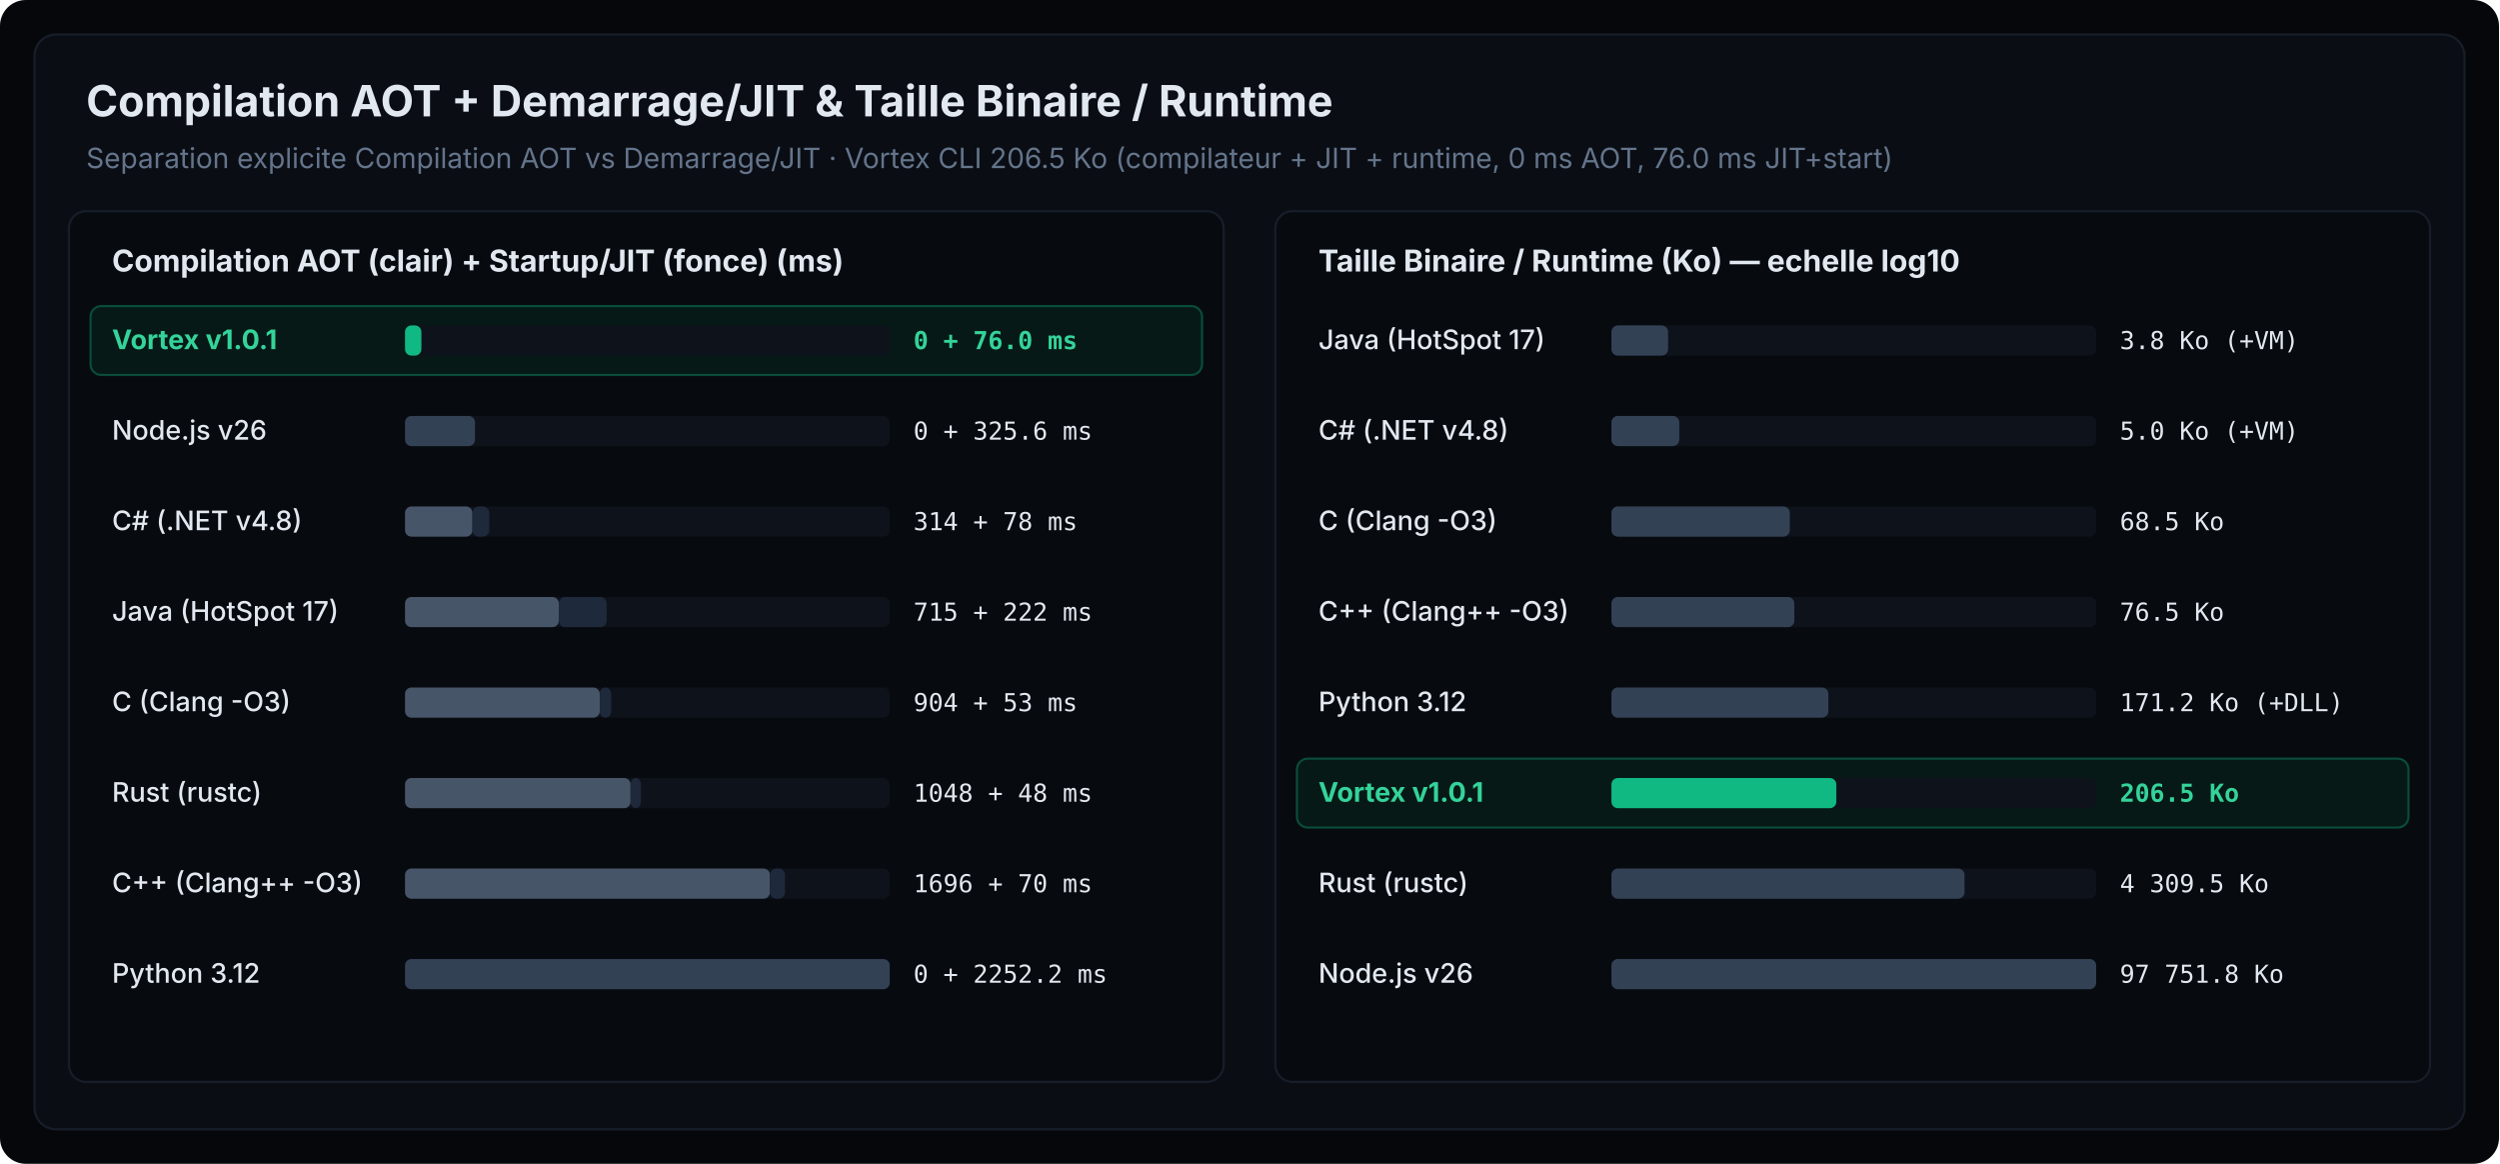
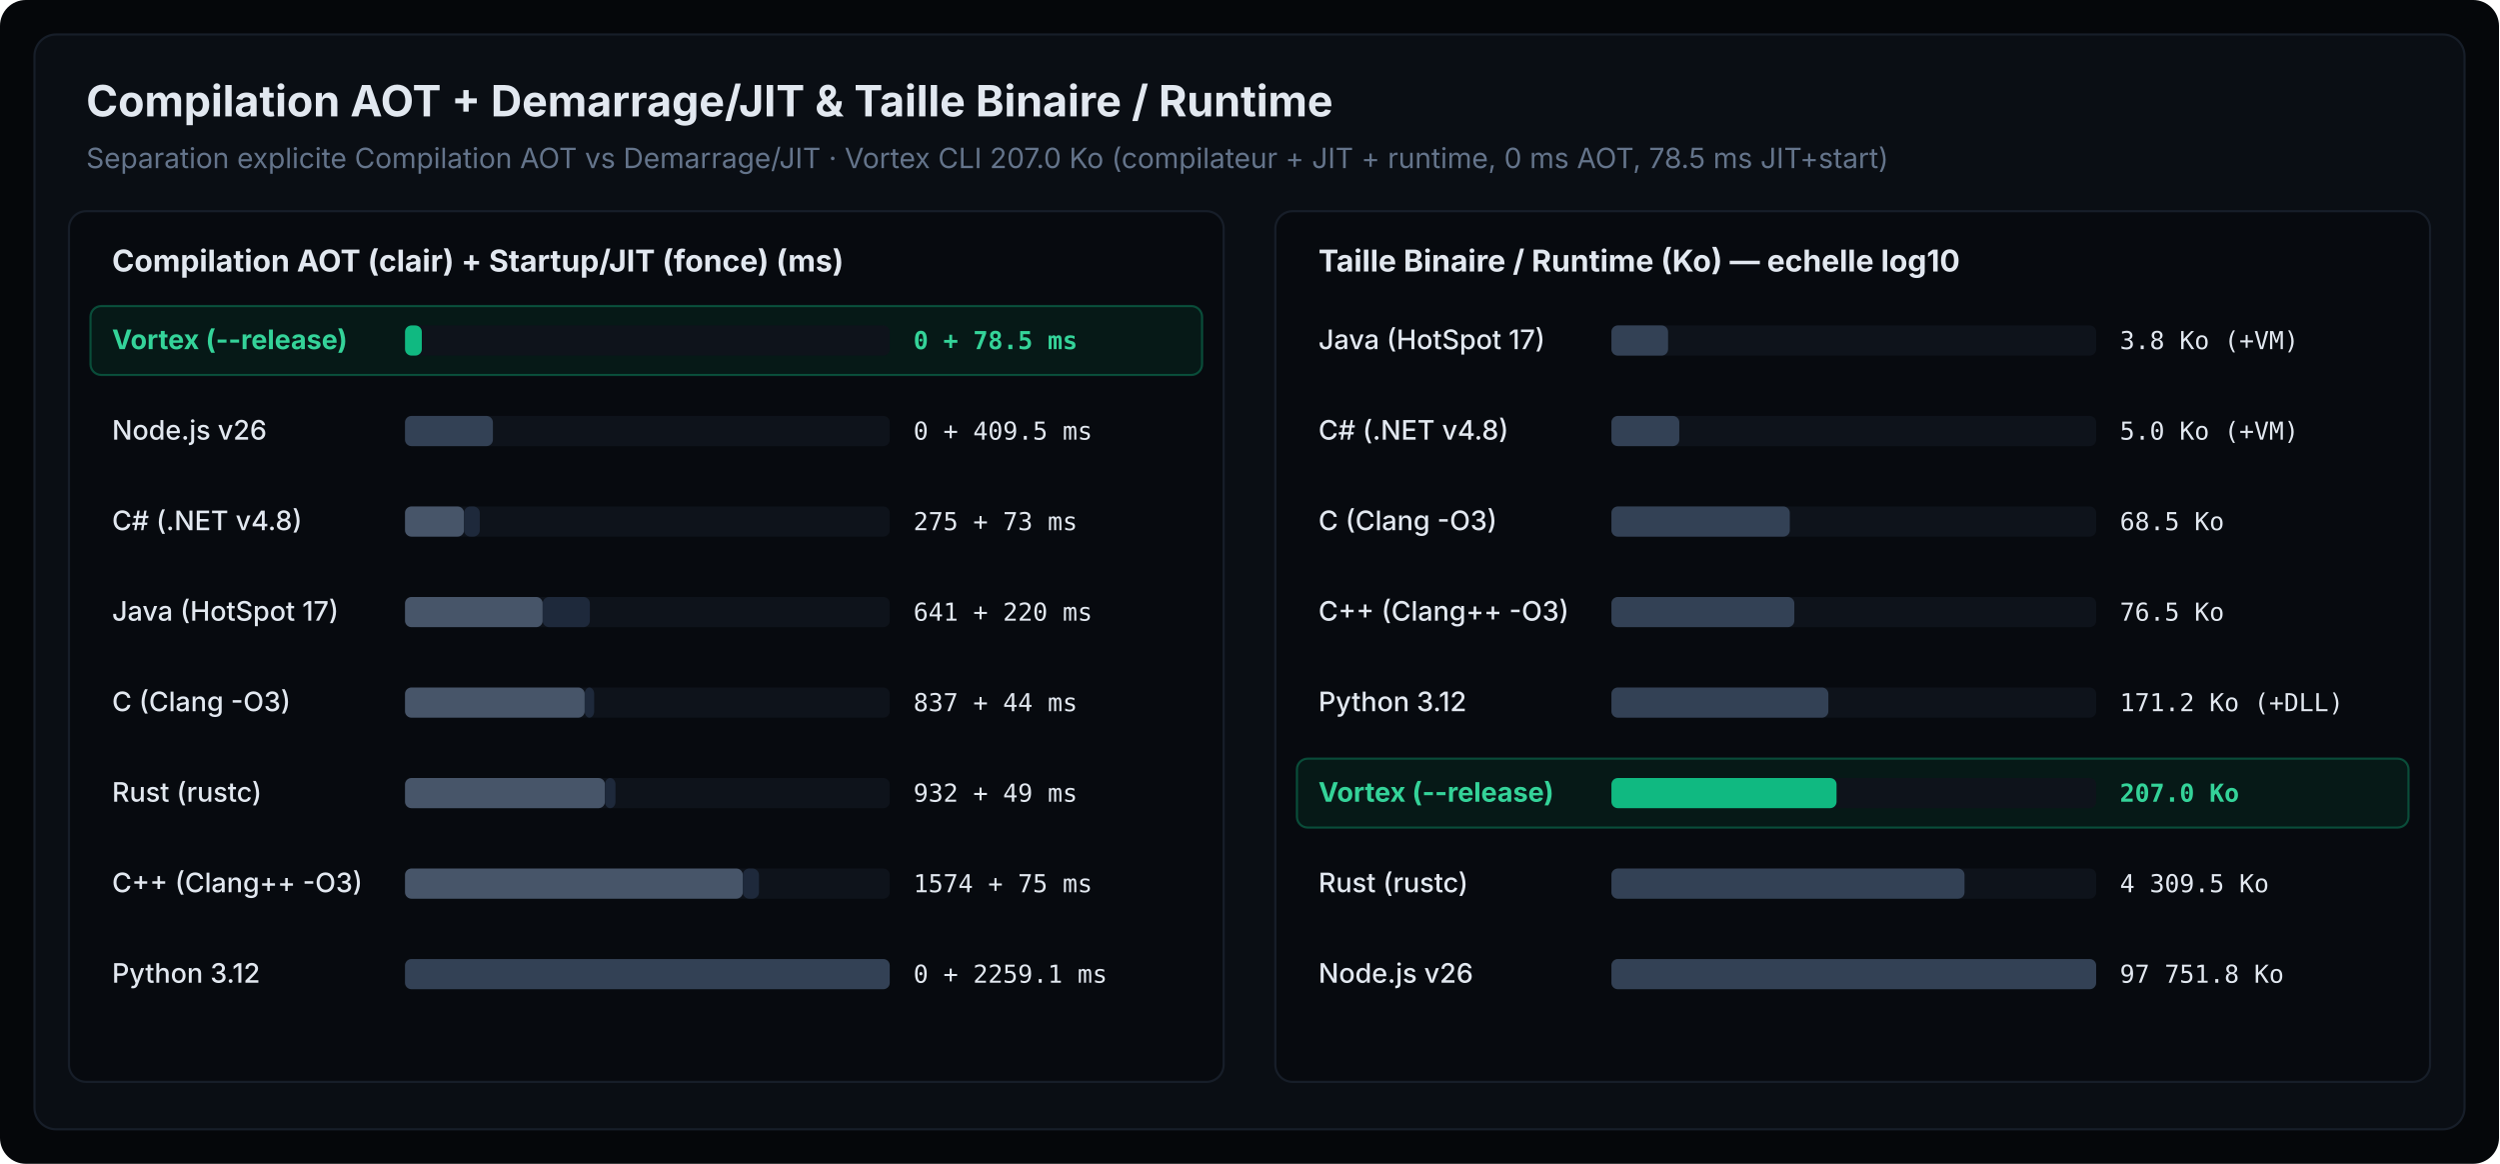
<svg xmlns="http://www.w3.org/2000/svg" width="1160" height="540" viewBox="0 0 1160 540">
  <rect width="100%" height="100%" rx="12" fill="#05070A" />
  <rect x="16" y="16" width="1128" height="508" rx="10" fill="#0A0E14" stroke="#171E29" stroke-width="1" />
  <text x="40" y="54" fill="#E2E8F0" font-family="Segoe UI, Inter, system-ui, sans-serif" font-size="20" font-weight="700">Compilation AOT + Demarrage/JIT &amp; Taille Binaire / Runtime</text>
-   <text x="40" y="78" fill="#64748B" font-family="Segoe UI, Inter, sans-serif" font-size="13">Separation explicite Compilation AOT vs Demarrage/JIT · Vortex CLI 206.5 Ko (compilateur + JIT + runtime, 0 ms AOT, 76.0 ms JIT+start)</text>
+   <text x="40" y="78" fill="#64748B" font-family="Segoe UI, Inter, sans-serif" font-size="13">Separation explicite Compilation AOT vs Demarrage/JIT · Vortex CLI 207.0 Ko (compilateur + JIT + runtime, 0 ms AOT, 78.5 ms JIT+start)</text>
  <rect x="32" y="98" width="536" height="404" rx="8" fill="#070A0F" stroke="#171E29" />
  <rect x="592" y="98" width="536" height="404" rx="8" fill="#070A0F" stroke="#171E29" />
  <text x="52" y="126" fill="#E2E8F0" font-family="Segoe UI, Inter, sans-serif" font-size="14" font-weight="700">Compilation AOT (clair) + Startup/JIT (fonce) (ms)</text>
  <text x="612" y="126" fill="#E2E8F0" font-family="Segoe UI, Inter, sans-serif" font-size="14" font-weight="700">Taille Binaire / Runtime (Ko) — echelle log10</text>
  <rect x="42" y="142" width="516" height="32" rx="5" fill="#052E22" fill-opacity="0.45" stroke="#10B981" stroke-opacity="0.35" />
-   <text x="52" y="162" fill="#34D399" font-family="Segoe UI, Inter, sans-serif" font-size="12.5" font-weight="700">Vortex v1.0.1</text>
+   <text x="52" y="162" fill="#34D399" font-family="Segoe UI, Inter, sans-serif" font-size="12.5" font-weight="700">Vortex (--release)</text>
  <rect x="188" y="151" width="225" height="14" rx="3" fill="#0E131B" />
-   <rect x="188" y="151" width="7.6" height="14" rx="3" fill="#10B981" />
-   <text x="424" y="162" fill="#34D399" font-family="Consolas, monospace" font-size="11.5" font-weight="700">0 + 76.0 ms</text>
+   <rect x="188" y="151" width="7.8" height="14" rx="3" fill="#10B981" />
+   <text x="424" y="162" fill="#34D399" font-family="Consolas, monospace" font-size="11.5" font-weight="700">0 + 78.5 ms</text>
  <text x="52" y="204" fill="#E2E8F0" font-family="Segoe UI, Inter, sans-serif" font-size="12.5" font-weight="500">Node.js v26</text>
  <rect x="188" y="193" width="225" height="14" rx="3" fill="#0E131B" />
-   <rect x="188" y="193" width="32.5" height="14" rx="3" fill="#334155" />
-   <text x="424" y="204" fill="#E2E8F0" font-family="Consolas, monospace" font-size="11.5">0 + 325.6 ms</text>
+   <rect x="188" y="193" width="40.8" height="14" rx="3" fill="#334155" />
+   <text x="424" y="204" fill="#E2E8F0" font-family="Consolas, monospace" font-size="11.5">0 + 409.5 ms</text>
  <text x="52" y="246" fill="#E2E8F0" font-family="Segoe UI, Inter, sans-serif" font-size="12.5" font-weight="500">C# (.NET v4.8)</text>
  <rect x="188" y="235" width="225" height="14" rx="3" fill="#0E131B" />
-   <rect x="188" y="235" width="31.3" height="14" rx="3" fill="#475569" />
-   <rect x="219.3" y="235" width="7.8" height="14" rx="3" fill="#1E293B" />
-   <text x="424" y="246" fill="#E2E8F0" font-family="Consolas, monospace" font-size="11.5">314 + 78 ms</text>
+   <rect x="188" y="235" width="27.4" height="14" rx="3" fill="#475569" />
+   <rect x="215.4" y="235" width="7.3" height="14" rx="3" fill="#1E293B" />
+   <text x="424" y="246" fill="#E2E8F0" font-family="Consolas, monospace" font-size="11.5">275 + 73 ms</text>
  <text x="52" y="288" fill="#E2E8F0" font-family="Segoe UI, Inter, sans-serif" font-size="12.5" font-weight="500">Java (HotSpot 17)</text>
  <rect x="188" y="277" width="225" height="14" rx="3" fill="#0E131B" />
-   <rect x="188" y="277" width="71.4" height="14" rx="3" fill="#475569" />
-   <rect x="259.4" y="277" width="22.2" height="14" rx="3" fill="#1E293B" />
-   <text x="424" y="288" fill="#E2E8F0" font-family="Consolas, monospace" font-size="11.5">715 + 222 ms</text>
+   <rect x="188" y="277" width="63.9" height="14" rx="3" fill="#475569" />
+   <rect x="251.9" y="277" width="21.9" height="14" rx="3" fill="#1E293B" />
+   <text x="424" y="288" fill="#E2E8F0" font-family="Consolas, monospace" font-size="11.5">641 + 220 ms</text>
  <text x="52" y="330" fill="#E2E8F0" font-family="Segoe UI, Inter, sans-serif" font-size="12.5" font-weight="500">C (Clang -O3)</text>
  <rect x="188" y="319" width="225" height="14" rx="3" fill="#0E131B" />
-   <rect x="188" y="319" width="90.4" height="14" rx="3" fill="#475569" />
-   <rect x="278.4" y="319" width="5.3" height="14" rx="3" fill="#1E293B" />
-   <text x="424" y="330" fill="#E2E8F0" font-family="Consolas, monospace" font-size="11.5">904 + 53 ms</text>
+   <rect x="188" y="319" width="83.4" height="14" rx="3" fill="#475569" />
+   <rect x="271.4" y="319" width="4.4" height="14" rx="3" fill="#1E293B" />
+   <text x="424" y="330" fill="#E2E8F0" font-family="Consolas, monospace" font-size="11.5">837 + 44 ms</text>
  <text x="52" y="372" fill="#E2E8F0" font-family="Segoe UI, Inter, sans-serif" font-size="12.5" font-weight="500">Rust (rustc)</text>
  <rect x="188" y="361" width="225" height="14" rx="3" fill="#0E131B" />
-   <rect x="188" y="361" width="104.7" height="14" rx="3" fill="#475569" />
-   <rect x="292.7" y="361" width="4.8" height="14" rx="3" fill="#1E293B" />
-   <text x="424" y="372" fill="#E2E8F0" font-family="Consolas, monospace" font-size="11.5">1048 + 48 ms</text>
+   <rect x="188" y="361" width="92.8" height="14" rx="3" fill="#475569" />
+   <rect x="280.8" y="361" width="4.9" height="14" rx="3" fill="#1E293B" />
+   <text x="424" y="372" fill="#E2E8F0" font-family="Consolas, monospace" font-size="11.5">932 + 49 ms</text>
  <text x="52" y="414" fill="#E2E8F0" font-family="Segoe UI, Inter, sans-serif" font-size="12.5" font-weight="500">C++ (Clang++ -O3)</text>
  <rect x="188" y="403" width="225" height="14" rx="3" fill="#0E131B" />
-   <rect x="188" y="403" width="169.4" height="14" rx="3" fill="#475569" />
-   <rect x="357.4" y="403" width="7.0" height="14" rx="3" fill="#1E293B" />
-   <text x="424" y="414" fill="#E2E8F0" font-family="Consolas, monospace" font-size="11.5">1696 + 70 ms</text>
+   <rect x="188" y="403" width="156.8" height="14" rx="3" fill="#475569" />
+   <rect x="344.8" y="403" width="7.5" height="14" rx="3" fill="#1E293B" />
+   <text x="424" y="414" fill="#E2E8F0" font-family="Consolas, monospace" font-size="11.5">1574 + 75 ms</text>
  <text x="52" y="456" fill="#E2E8F0" font-family="Segoe UI, Inter, sans-serif" font-size="12.5" font-weight="500">Python 3.12</text>
  <rect x="188" y="445" width="225" height="14" rx="3" fill="#0E131B" />
  <rect x="188" y="445" width="225.0" height="14" rx="3" fill="#334155" />
-   <text x="424" y="456" fill="#E2E8F0" font-family="Consolas, monospace" font-size="11.5">0 + 2252.2 ms</text>
+   <text x="424" y="456" fill="#E2E8F0" font-family="Consolas, monospace" font-size="11.5">0 + 2259.1 ms</text>
  <text x="612" y="162" fill="#E2E8F0" font-family="Segoe UI, Inter, sans-serif" font-size="12.5" font-weight="500">Java (HotSpot 17)</text>
  <rect x="748" y="151" width="225" height="14" rx="3" fill="#0E131B" />
  <rect x="748" y="151" width="26.3" height="14" rx="3" fill="#334155" />
  <text x="984" y="162" fill="#E2E8F0" font-family="Consolas, monospace" font-size="11.5">3.8 Ko (+VM)</text>
  <text x="612" y="204" fill="#E2E8F0" font-family="Segoe UI, Inter, sans-serif" font-size="12.5" font-weight="500">C# (.NET v4.8)</text>
  <rect x="748" y="193" width="225" height="14" rx="3" fill="#0E131B" />
  <rect x="748" y="193" width="31.5" height="14" rx="3" fill="#334155" />
  <text x="984" y="204" fill="#E2E8F0" font-family="Consolas, monospace" font-size="11.5">5.0 Ko (+VM)</text>
  <text x="612" y="246" fill="#E2E8F0" font-family="Segoe UI, Inter, sans-serif" font-size="12.5" font-weight="500">C (Clang -O3)</text>
  <rect x="748" y="235" width="225" height="14" rx="3" fill="#0E131B" />
  <rect x="748" y="235" width="82.8" height="14" rx="3" fill="#334155" />
  <text x="984" y="246" fill="#E2E8F0" font-family="Consolas, monospace" font-size="11.5">68.5 Ko</text>
  <text x="612" y="288" fill="#E2E8F0" font-family="Segoe UI, Inter, sans-serif" font-size="12.5" font-weight="500">C++ (Clang++ -O3)</text>
  <rect x="748" y="277" width="225" height="14" rx="3" fill="#0E131B" />
  <rect x="748" y="277" width="84.9" height="14" rx="3" fill="#334155" />
  <text x="984" y="288" fill="#E2E8F0" font-family="Consolas, monospace" font-size="11.5">76.5 Ko</text>
  <text x="612" y="330" fill="#E2E8F0" font-family="Segoe UI, Inter, sans-serif" font-size="12.5" font-weight="500">Python 3.12</text>
  <rect x="748" y="319" width="225" height="14" rx="3" fill="#0E131B" />
  <rect x="748" y="319" width="100.7" height="14" rx="3" fill="#334155" />
  <text x="984" y="330" fill="#E2E8F0" font-family="Consolas, monospace" font-size="11.5">171.2 Ko (+DLL)</text>
  <rect x="602" y="352" width="516" height="32" rx="5" fill="#052E22" fill-opacity="0.45" stroke="#10B981" stroke-opacity="0.35" />
-   <text x="612" y="372" fill="#34D399" font-family="Segoe UI, Inter, sans-serif" font-size="12.5" font-weight="700">Vortex v1.0.1</text>
+   <text x="612" y="372" fill="#34D399" font-family="Segoe UI, Inter, sans-serif" font-size="12.5" font-weight="700">Vortex (--release)</text>
  <rect x="748" y="361" width="225" height="14" rx="3" fill="#0E131B" />
-   <rect x="748" y="361" width="104.4" height="14" rx="3" fill="#10B981" />
-   <text x="984" y="372" fill="#34D399" font-family="Consolas, monospace" font-size="11.5" font-weight="700">206.5 Ko</text>
+   <rect x="748" y="361" width="104.5" height="14" rx="3" fill="#10B981" />
+   <text x="984" y="372" fill="#34D399" font-family="Consolas, monospace" font-size="11.5" font-weight="700">207.0 Ko</text>
  <text x="612" y="414" fill="#E2E8F0" font-family="Segoe UI, Inter, sans-serif" font-size="12.5" font-weight="500">Rust (rustc)</text>
  <rect x="748" y="403" width="225" height="14" rx="3" fill="#0E131B" />
  <rect x="748" y="403" width="163.9" height="14" rx="3" fill="#334155" />
  <text x="984" y="414" fill="#E2E8F0" font-family="Consolas, monospace" font-size="11.5">4 309.5 Ko</text>
  <text x="612" y="456" fill="#E2E8F0" font-family="Segoe UI, Inter, sans-serif" font-size="12.5" font-weight="500">Node.js v26</text>
  <rect x="748" y="445" width="225" height="14" rx="3" fill="#0E131B" />
  <rect x="748" y="445" width="225.0" height="14" rx="3" fill="#334155" />
  <text x="984" y="456" fill="#E2E8F0" font-family="Consolas, monospace" font-size="11.5">97 751.8 Ko</text>
</svg>
